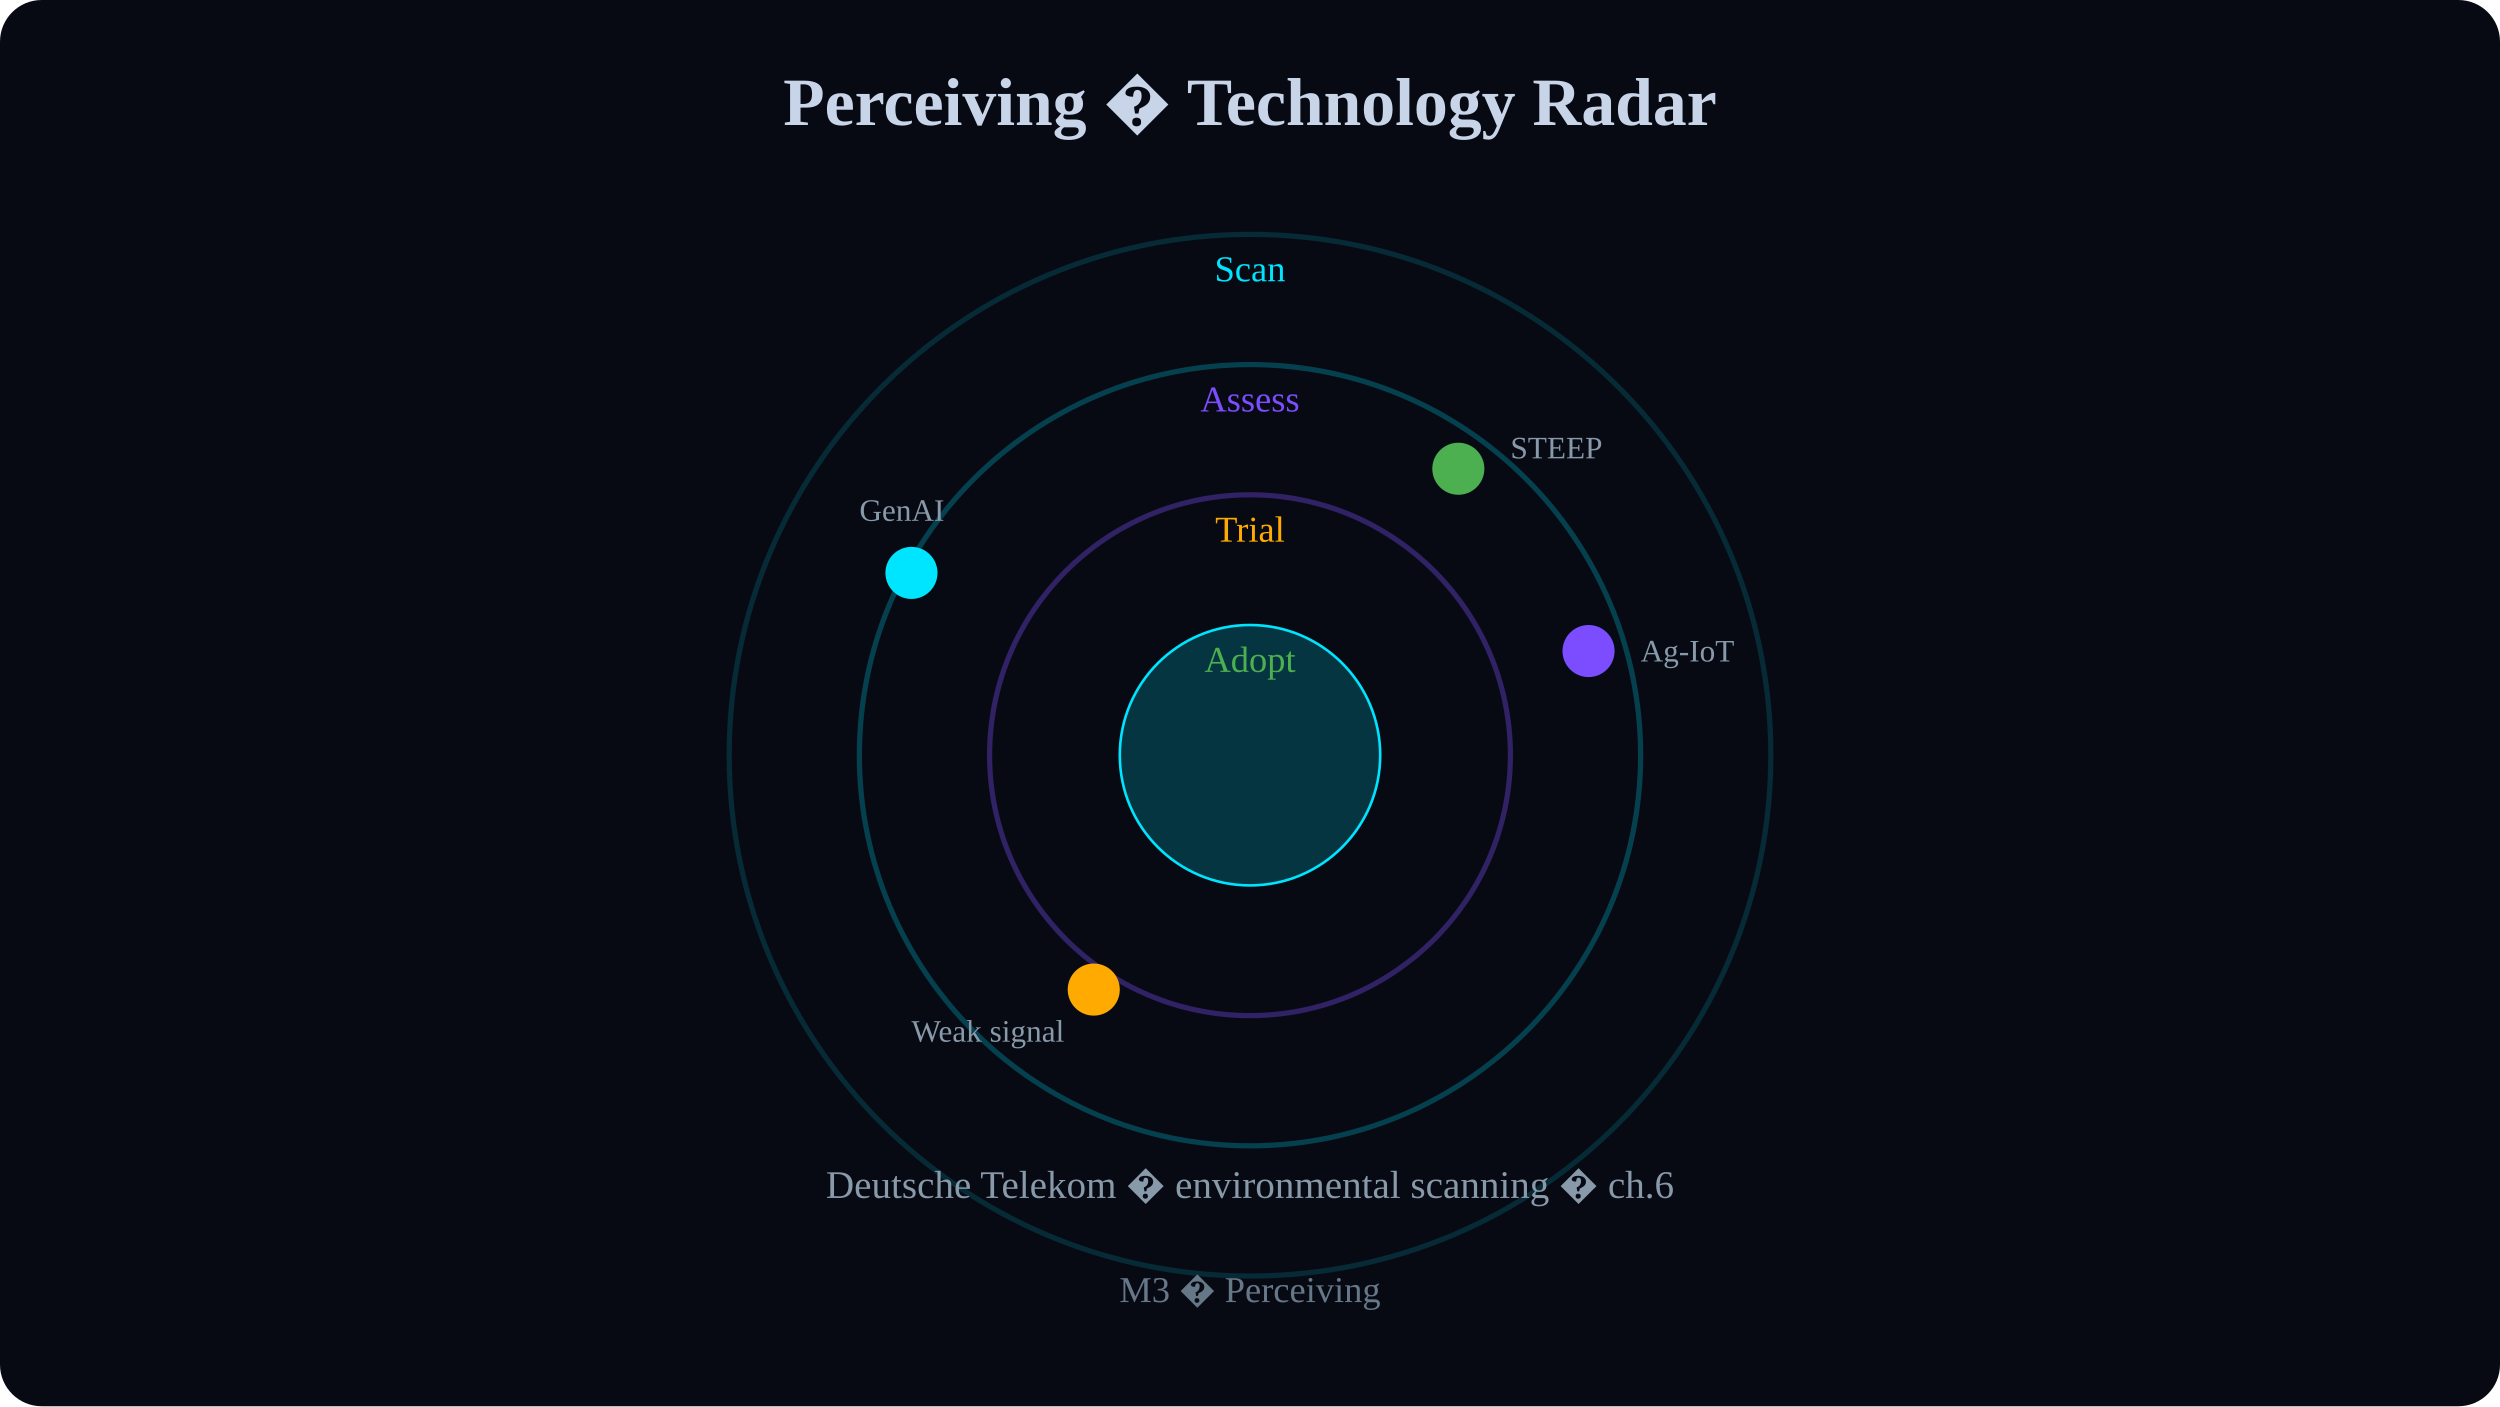
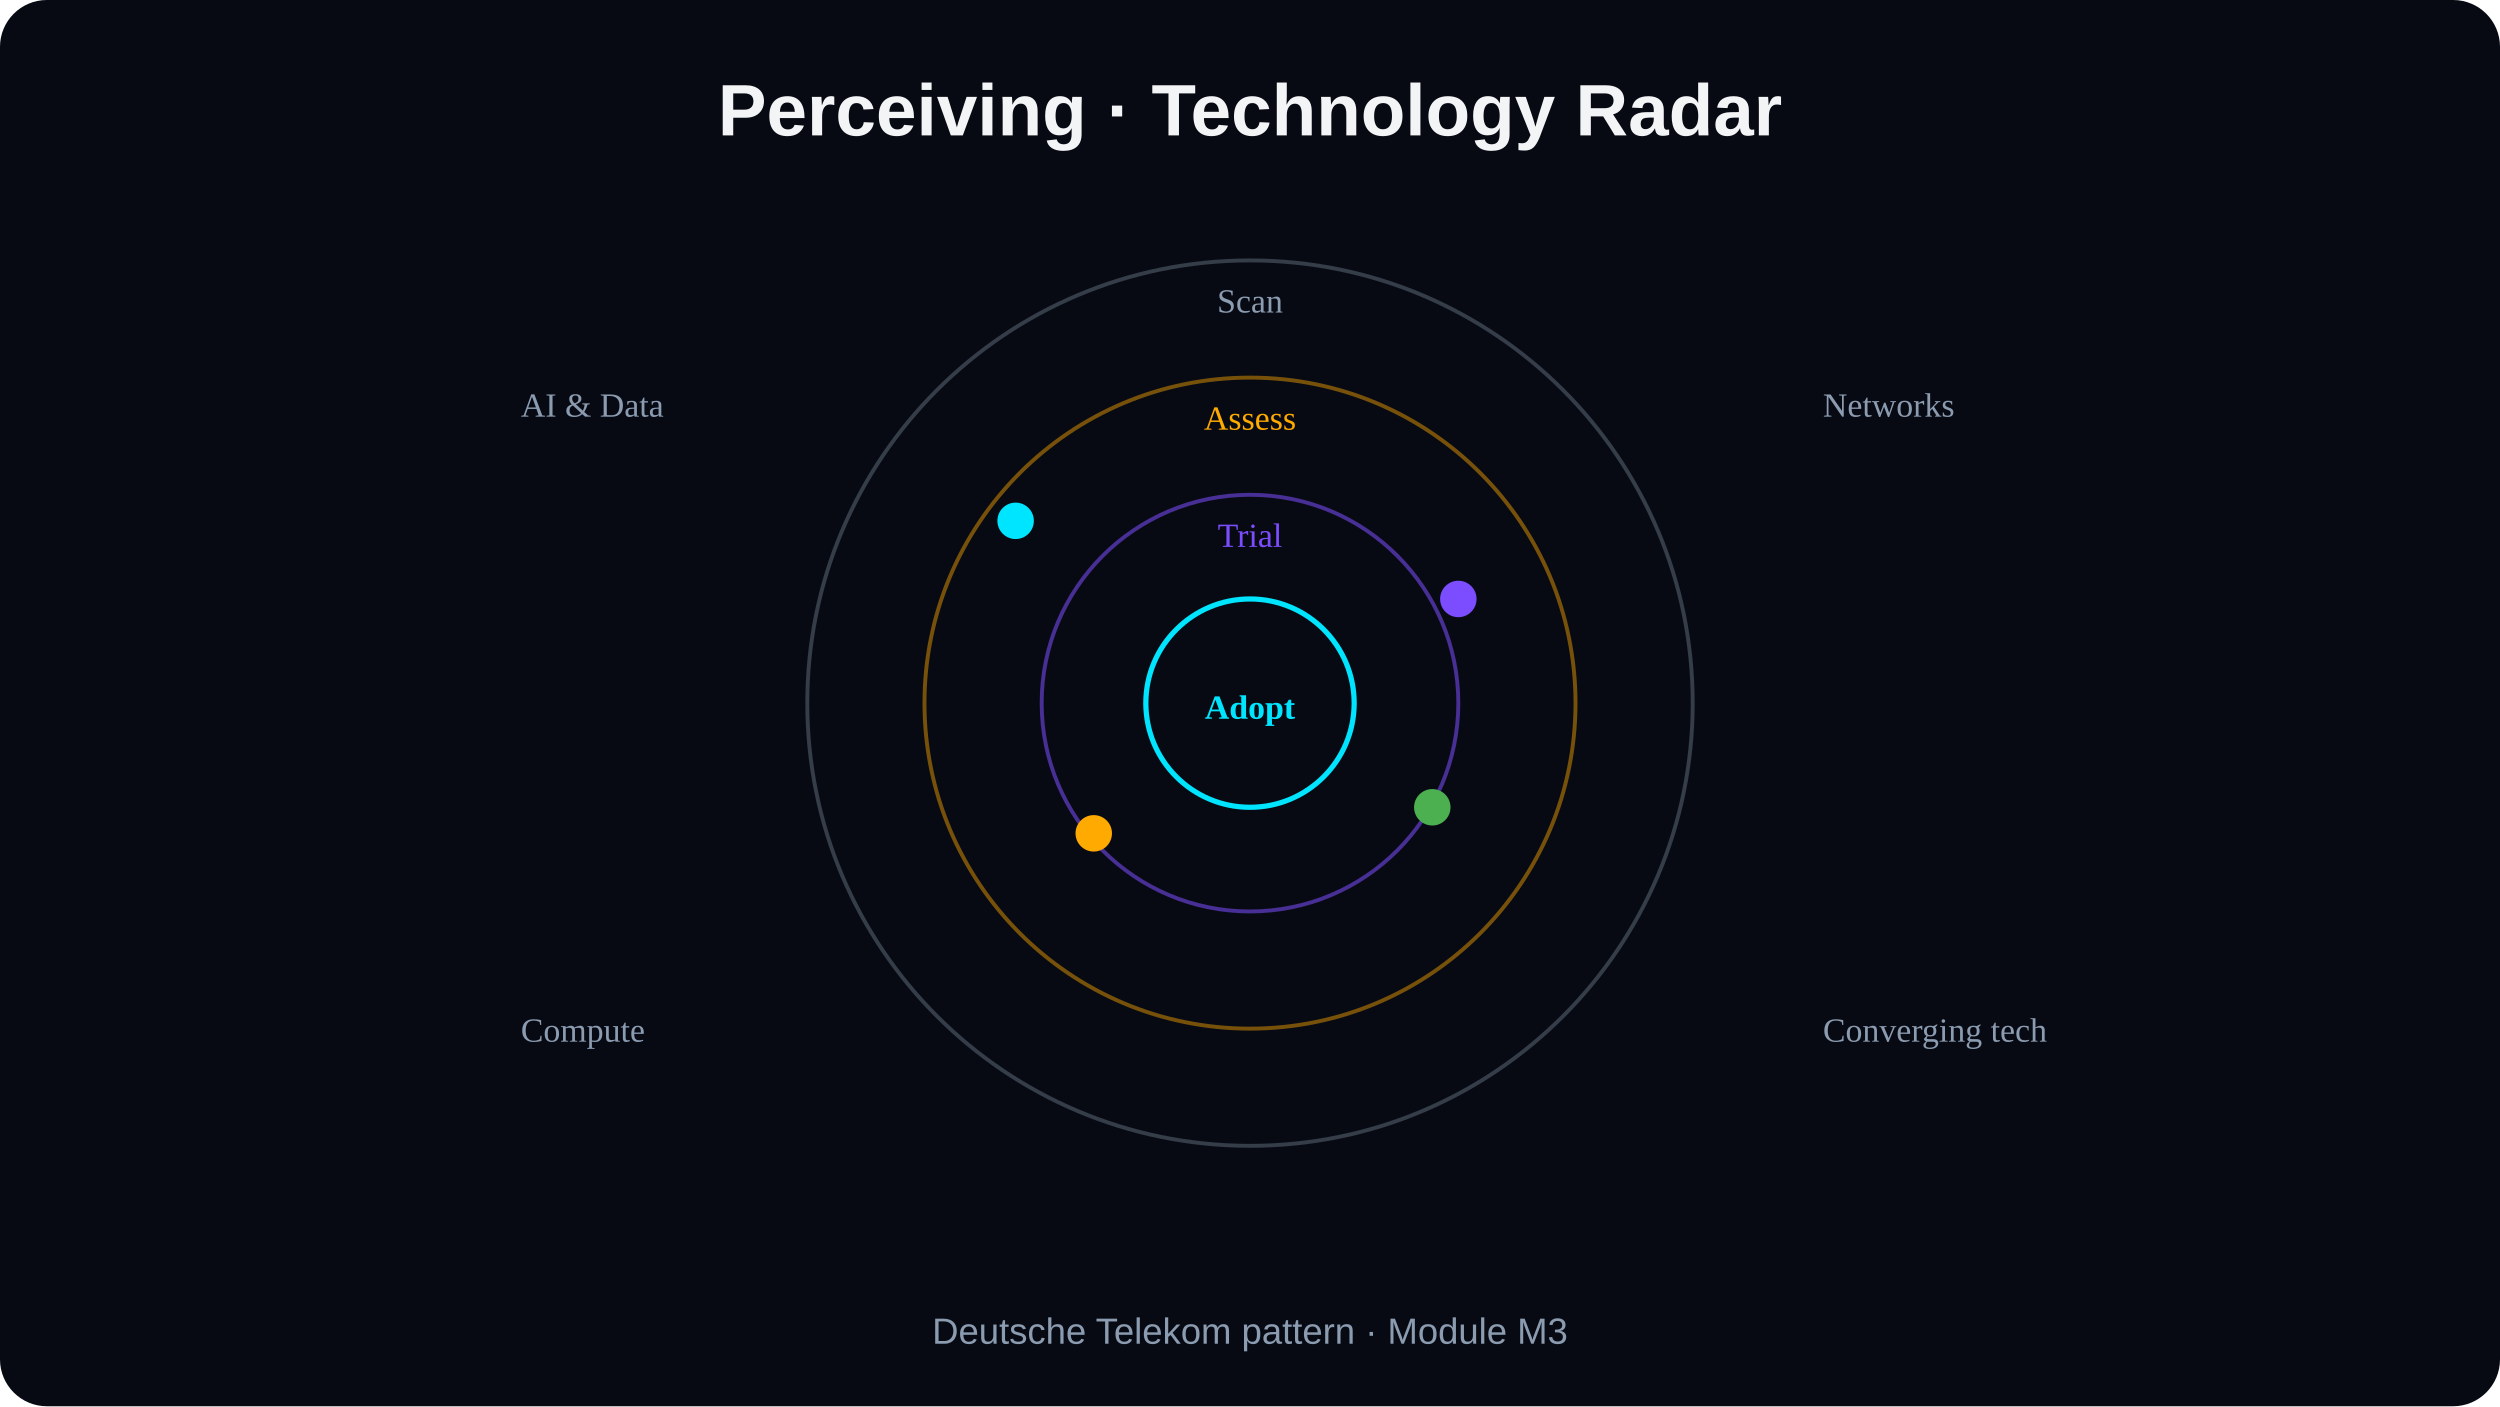
- <svg xmlns="http://www.w3.org/2000/svg" viewBox="0 0 960 540" fill="none">
+ <svg xmlns="http://www.w3.org/2000/svg" viewBox="0 0 960 540" fill="none" role="img">
  <defs>
    <linearGradient id="bg" x1="0" y1="0" x2="960" y2="540">
      <stop stop-color="#070a13" />
-       <stop offset="1" stop-color="#0d2030" />
+       <stop offset="1" stop-color="#0f1729" />
+     </linearGradient>
+     <linearGradient id="accent" x1="0" y1="0" x2="1" y2="1">
+       <stop stop-color="#00e5ff" />
+       <stop offset="1" stop-color="#7c4dff" />
    </linearGradient>
  </defs>
-   <rect width="960" height="540" fill="url(#bg)" rx="16" />
-   <text x="480" y="48" text-anchor="middle" fill="#c8d4e8" font-size="26" font-weight="700">Perceiving � Technology Radar</text>
-   <circle cx="480" cy="290" r="200" stroke="#00e5ff" stroke-opacity="0.15" stroke-width="2" />
-   <circle cx="480" cy="290" r="150" stroke="#00e5ff" stroke-opacity="0.25" stroke-width="2" />
-   <circle cx="480" cy="290" r="100" stroke="#7c4dff" stroke-opacity="0.35" stroke-width="2" />
-   <circle cx="480" cy="290" r="50" fill="#00e5ff" fill-opacity="0.2" stroke="#00e5ff" />
-   <text x="480" y="108" text-anchor="middle" fill="#00e5ff" font-size="14">Scan</text>
-   <text x="480" y="158" text-anchor="middle" fill="#7c4dff" font-size="14">Assess</text>
-   <text x="480" y="208" text-anchor="middle" fill="#ffaa00" font-size="14">Trial</text>
-   <text x="480" y="258" text-anchor="middle" fill="#4caf50" font-size="14">Adopt</text>
-   <circle cx="350" cy="220" r="10" fill="#00e5ff" />
-   <text x="330" y="200" fill="#8899aa" font-size="12">GenAI</text>
-   <circle cx="610" cy="250" r="10" fill="#7c4dff" />
-   <text x="630" y="254" fill="#8899aa" font-size="12">Ag-IoT</text>
-   <circle cx="420" cy="380" r="10" fill="#ffaa00" />
-   <text x="350" y="400" fill="#8899aa" font-size="12">Weak signal</text>
-   <circle cx="560" cy="180" r="10" fill="#4caf50" />
-   <text x="580" y="176" fill="#8899aa" font-size="12">STEEP</text>
-   <text x="480" y="460" text-anchor="middle" fill="#8899aa" font-size="15">Deutsche Telekom � environmental scanning � ch.6</text>
-   <text x="480" y="500" text-anchor="middle" fill="#667788" font-size="14">M3 � Perceiving</text>
+   <rect width="960" height="540" fill="url(#bg)" rx="18" />
+   <text x="480" y="52" text-anchor="middle" fill="#f3f4f6" font-family="Segoe UI,Arial,sans-serif" font-size="28" font-weight="700">Perceiving · Technology Radar</text>
+   <circle cx="480" cy="270" r="170" fill="none" stroke="#8b9bb0" stroke-opacity="0.35" stroke-width="1.5" />
+   <circle cx="480" cy="270" r="125" fill="none" stroke="#ffaa00" stroke-opacity="0.45" stroke-width="1.5" />
+   <circle cx="480" cy="270" r="80" fill="none" stroke="#7c4dff" stroke-opacity="0.55" stroke-width="1.5" />
+   <circle cx="480" cy="270" r="40" fill="none" stroke="#00e5ff" stroke-width="2" />
+   <text x="480" y="276" text-anchor="middle" fill="#00e5ff" font-size="13" font-weight="700">Adopt</text>
+   <text x="480" y="120" text-anchor="middle" fill="#8b9bb0" font-size="13">Scan</text>
+   <text x="480" y="165" text-anchor="middle" fill="#ffaa00" font-size="13">Assess</text>
+   <text x="480" y="210" text-anchor="middle" fill="#7c4dff" font-size="13">Trial</text>
+   <circle cx="390" cy="200" r="7" fill="#00e5ff" />
+   <circle cx="560" cy="230" r="7" fill="#7c4dff" />
+   <circle cx="420" cy="320" r="7" fill="#ffaa00" />
+   <circle cx="550" cy="310" r="7" fill="#4caf50" />
+   <text x="200" y="160" fill="#8b9bb0" font-size="13">AI &amp; Data</text>
+   <text x="700" y="160" fill="#8b9bb0" font-size="13">Networks</text>
+   <text x="200" y="400" fill="#8b9bb0" font-size="13">Compute</text>
+   <text x="700" y="400" fill="#8b9bb0" font-size="13">Converging tech</text>
+   <text x="480" y="516" text-anchor="middle" fill="#8b9bb0" font-family="Segoe UI,Arial,sans-serif" font-size="14">Deutsche Telekom pattern · Module M3</text>
</svg>
